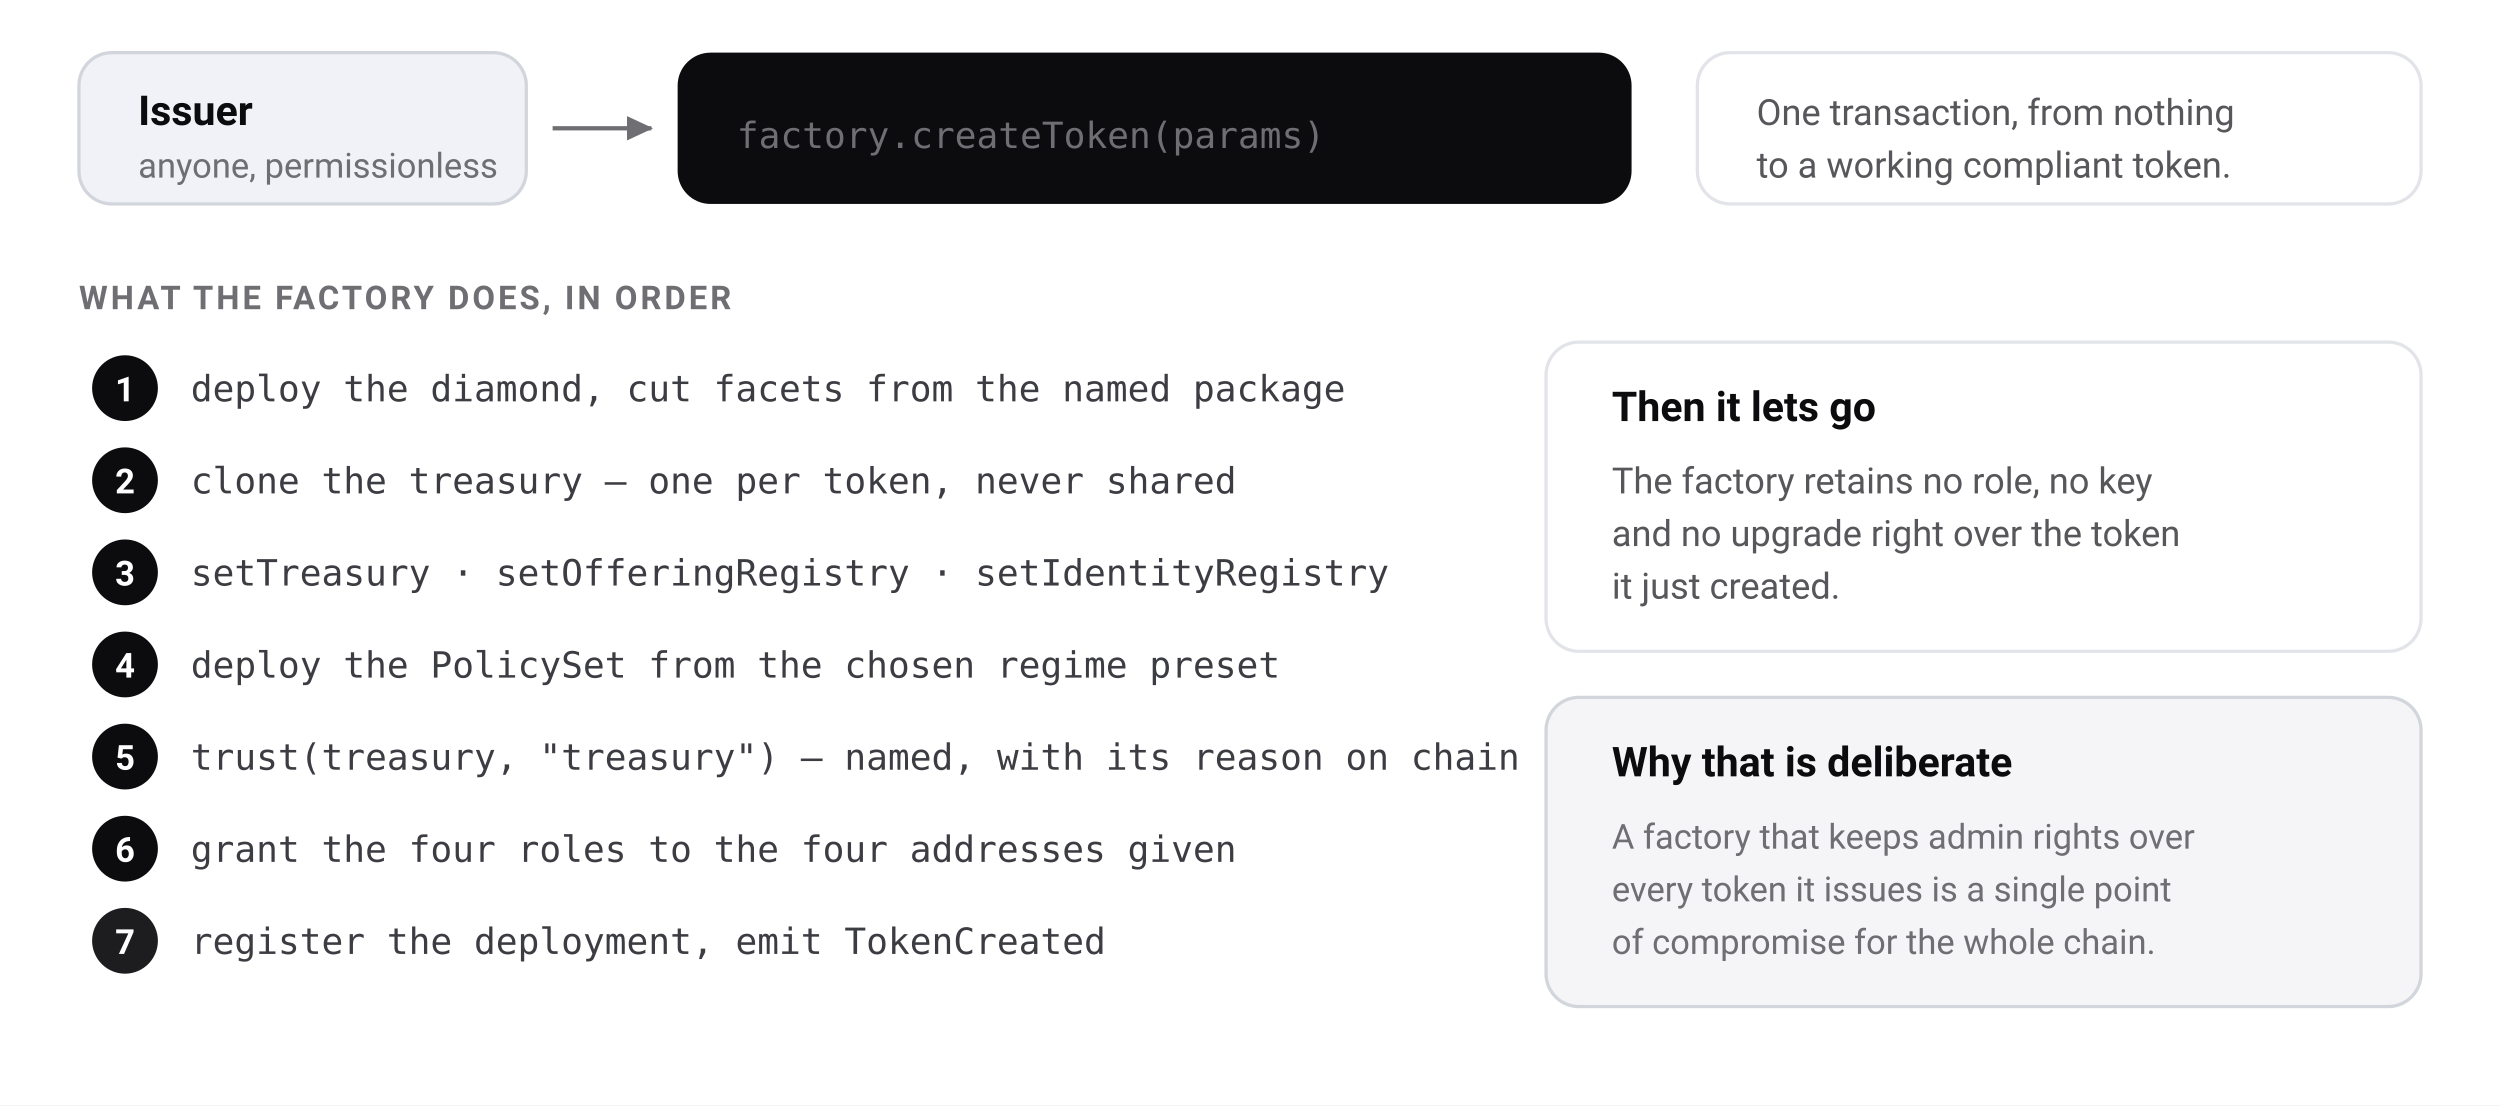
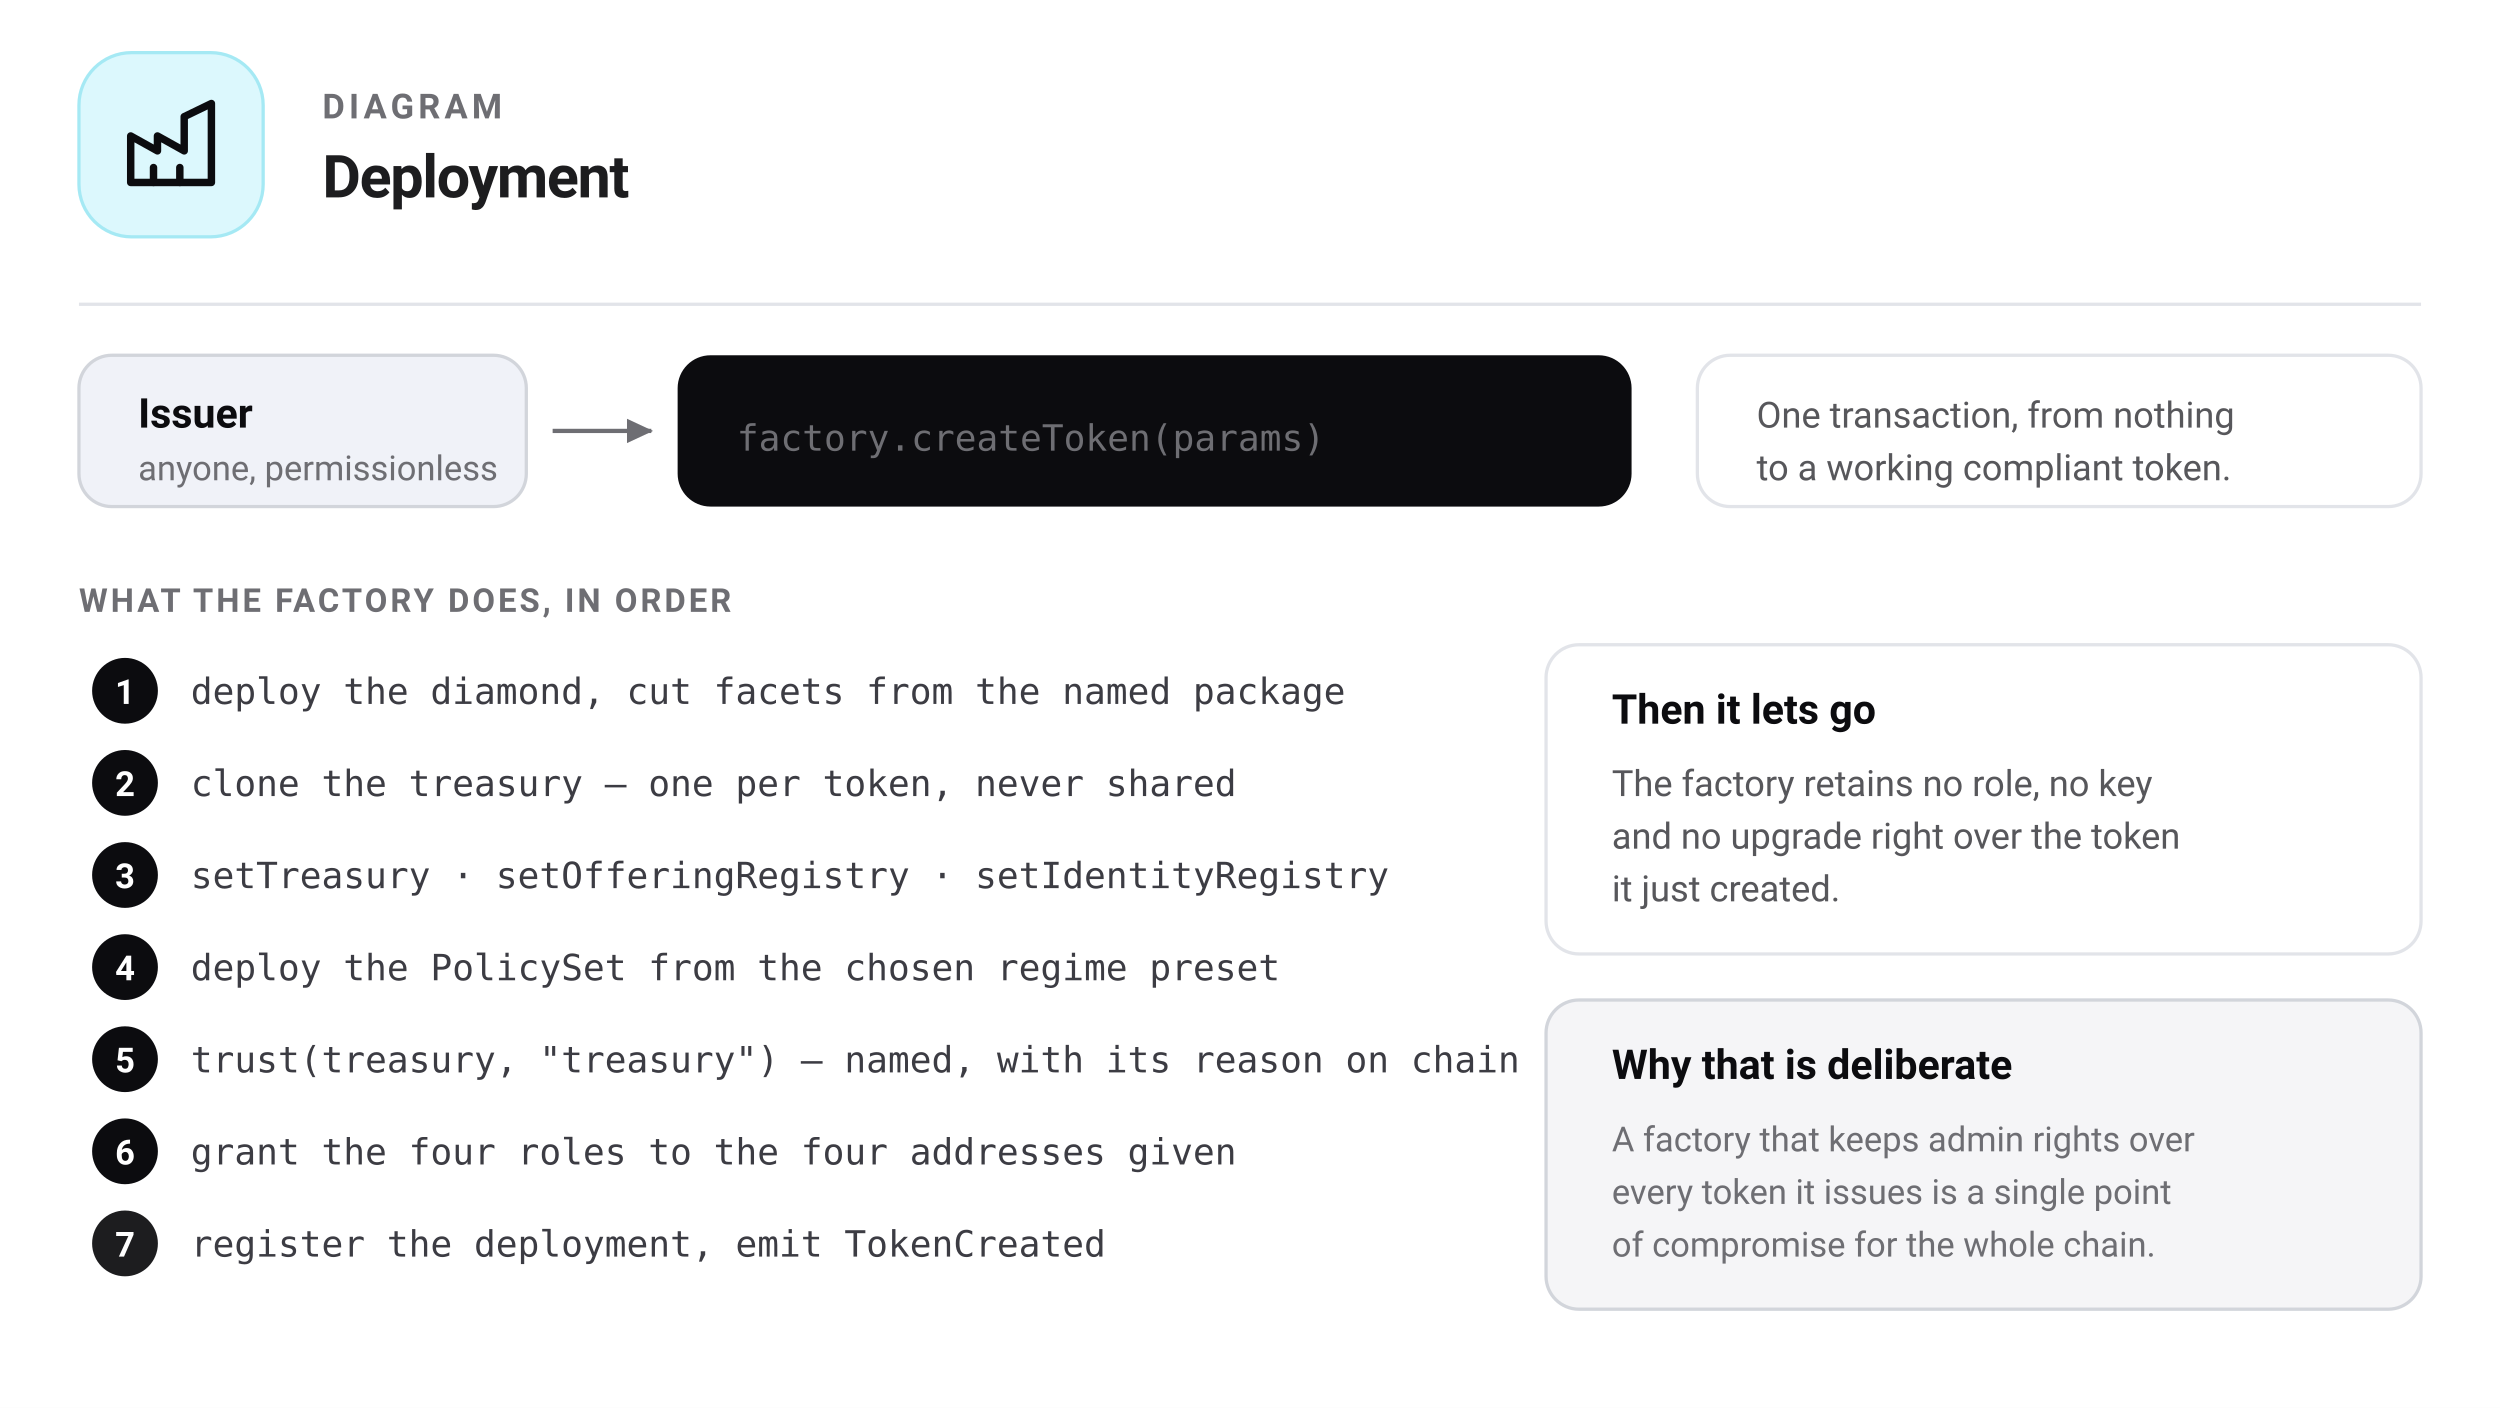
- <svg xmlns="http://www.w3.org/2000/svg" viewBox="0 0 760 336" width="760" height="336" class="d-dep">
+ <svg xmlns="http://www.w3.org/2000/svg" viewBox="0 0 760 428" width="760" height="428" class="d-dep">
  <style>
.d-dep text{font-family:-apple-system,BlinkMacSystemFont,"Segoe UI",Roboto,Helvetica,Arial,sans-serif;fill:#0C0C0F}
.d-dep .lbl{font-size:10px;font-weight:700;letter-spacing:.09em;fill:#6E6E73}
.d-dep .st{font-size:12.5px;font-weight:600}
.d-dep .sm{font-size:11px;fill:#57575B}
.d-dep .fa{font-size:10.5px;fill:#6E6E73}
.d-dep .mo{font-family:ui-monospace,SFMono-Regular,Menlo,monospace;font-size:11px;fill:#3C3C43}
.d-dep .mos{font-family:ui-monospace,SFMono-Regular,Menlo,monospace;font-size:10px;fill:#57575B}
.d-dep .i-st{fill:#FFFFFF}
.d-dep .i-sm{fill:#6E6E73}
.d-dep .num{font-size:10.5px;font-weight:700;fill:#FFFFFF}
+ 
+ .d-dep .hdt{font-size:18px;font-weight:700;letter-spacing:-.022em;fill:#1D1D1F}
+ .d-dep .hdk{font-size:10.5px;font-weight:700;letter-spacing:.12em;fill:#6E6E73}
+ .d-dep .ico{fill:none;stroke:#0C0C0F;stroke-width:1.7;stroke-linecap:round;stroke-linejoin:round}
</style>
  <defs>
    <marker id="ea" viewBox="0 0 8 8" refX="7" refY="4" markerWidth="6.5" markerHeight="6.5" orient="auto">
      <path d="M0 0.5 L7.5 4 L0 7.5 Z" fill="#6E6E73" />
    </marker>
  </defs>
-   <rect width="760" height="336" fill="#FFFFFF" />
-   <rect x="24" y="16" width="136" height="46" rx="10" fill="#F0F2F8" stroke="#D2D5DB" />
-   <text class="st" x="42" y="38">Issuer</text>
-   <text class="fa" x="42" y="54">anyone, permissionless</text>
-   <path d="M168 39 L198 39" stroke="#6E6E73" stroke-width="1.3" marker-end="url(#ea)" fill="none" />
-   <rect x="206" y="16" width="290" height="46" rx="10" fill="#0C0C0F" />
-   <text class="mo i-sm" x="224" y="45">factory.createToken(params)</text>
-   <rect x="516" y="16" width="220" height="46" rx="10" fill="#FFFFFF" stroke="#E2E4E9" />
-   <text class="sm" x="534" y="38">One transaction, from nothing</text>
-   <text class="sm" x="534" y="54">to a working compliant token.</text>
-   <text class="lbl" x="24" y="94">WHAT THE FACTORY DOES, IN ORDER</text>
-   <circle cx="38" cy="118" r="10" fill="#0C0C0F" />
-   <text class="num" x="35" y="122">1</text>
-   <text class="mo" x="58" y="122">deploy the diamond, cut facets from the named package</text>
-   <circle cx="38" cy="146" r="10" fill="#0C0C0F" />
-   <text class="num" x="35" y="150">2</text>
-   <text class="mo" x="58" y="150">clone the treasury — one per token, never shared</text>
-   <circle cx="38" cy="174" r="10" fill="#0C0C0F" />
-   <text class="num" x="35" y="178">3</text>
-   <text class="mo" x="58" y="178">setTreasury · setOfferingRegistry · setIdentityRegistry</text>
-   <circle cx="38" cy="202" r="10" fill="#0C0C0F" />
-   <text class="num" x="35" y="206">4</text>
-   <text class="mo" x="58" y="206">deploy the PolicySet from the chosen regime preset</text>
-   <circle cx="38" cy="230" r="10" fill="#0C0C0F" />
-   <text class="num" x="35" y="234">5</text>
-   <text class="mo" x="58" y="234">trust(treasury, "treasury") — named, with its reason on chain</text>
-   <circle cx="38" cy="258" r="10" fill="#0C0C0F" />
-   <text class="num" x="35" y="262">6</text>
-   <text class="mo" x="58" y="262">grant the four roles to the four addresses given</text>
-   <circle cx="38" cy="286" r="10" fill="#1D1D1F" />
-   <text class="num" x="35" y="290">7</text>
-   <text class="mo" x="58" y="290">register the deployment, emit TokenCreated</text>
-   <rect x="470" y="104" width="266" height="94" rx="10" fill="#FFFFFF" stroke="#E2E4E9" />
-   <text class="st" x="490" y="128">Then it lets go</text>
-   <text class="sm" x="490" y="150">The factory retains no role, no key</text>
-   <text class="sm" x="490" y="166">and no upgrade right over the token</text>
-   <text class="sm" x="490" y="182">it just created.</text>
-   <rect x="470" y="212" width="266" height="94" rx="10" fill="#F5F5F7" stroke="#D2D5DB" />
-   <text class="st" x="490" y="236">Why that is deliberate</text>
-   <text class="fa" x="490" y="258">A factory that keeps admin rights over</text>
-   <text class="fa" x="490" y="274">every token it issues is a single point</text>
-   <text class="fa" x="490" y="290">of compromise for the whole chain.</text>
+   <rect width="760" height="428" fill="#FFFFFF" />
+   <rect x="24" y="16" width="56" height="56" rx="16" fill="#22D3EE" fill-opacity="0.16" stroke="#A5E9F4" />
+   <g class="ico" transform="translate(36,28) scale(1.3333)">
+     <path d="M2.8 20.6V10l6.1 3.4V10l6.1 3.4V5.6l6.2-3v18Z" />
+     <path d="M8 20.6v-3.4" />
+     <path d="M14 20.6v-3.4" />
+   </g>
+   <text class="hdk" x="98" y="36">DIAGRAM</text>
+   <text class="hdt" x="98" y="60">Deployment</text>
+   <rect x="24" y="92" width="712.0" height="1" fill="#E2E4E9" />
+   <g transform="translate(0,92)">
+     <rect x="24" y="16" width="136" height="46" rx="10" fill="#F0F2F8" stroke="#D2D5DB" />
+     <text class="st" x="42" y="38">Issuer</text>
+     <text class="fa" x="42" y="54">anyone, permissionless</text>
+     <path d="M168 39 L198 39" stroke="#6E6E73" stroke-width="1.3" marker-end="url(#ea)" fill="none" />
+     <rect x="206" y="16" width="290" height="46" rx="10" fill="#0C0C0F" />
+     <text class="mo i-sm" x="224" y="45">factory.createToken(params)</text>
+     <rect x="516" y="16" width="220" height="46" rx="10" fill="#FFFFFF" stroke="#E2E4E9" />
+     <text class="sm" x="534" y="38">One transaction, from nothing</text>
+     <text class="sm" x="534" y="54">to a working compliant token.</text>
+     <text class="lbl" x="24" y="94">WHAT THE FACTORY DOES, IN ORDER</text>
+     <circle cx="38" cy="118" r="10" fill="#0C0C0F" />
+     <text class="num" x="35" y="122">1</text>
+     <text class="mo" x="58" y="122">deploy the diamond, cut facets from the named package</text>
+     <circle cx="38" cy="146" r="10" fill="#0C0C0F" />
+     <text class="num" x="35" y="150">2</text>
+     <text class="mo" x="58" y="150">clone the treasury — one per token, never shared</text>
+     <circle cx="38" cy="174" r="10" fill="#0C0C0F" />
+     <text class="num" x="35" y="178">3</text>
+     <text class="mo" x="58" y="178">setTreasury · setOfferingRegistry · setIdentityRegistry</text>
+     <circle cx="38" cy="202" r="10" fill="#0C0C0F" />
+     <text class="num" x="35" y="206">4</text>
+     <text class="mo" x="58" y="206">deploy the PolicySet from the chosen regime preset</text>
+     <circle cx="38" cy="230" r="10" fill="#0C0C0F" />
+     <text class="num" x="35" y="234">5</text>
+     <text class="mo" x="58" y="234">trust(treasury, "treasury") — named, with its reason on chain</text>
+     <circle cx="38" cy="258" r="10" fill="#0C0C0F" />
+     <text class="num" x="35" y="262">6</text>
+     <text class="mo" x="58" y="262">grant the four roles to the four addresses given</text>
+     <circle cx="38" cy="286" r="10" fill="#1D1D1F" />
+     <text class="num" x="35" y="290">7</text>
+     <text class="mo" x="58" y="290">register the deployment, emit TokenCreated</text>
+     <rect x="470" y="104" width="266" height="94" rx="10" fill="#FFFFFF" stroke="#E2E4E9" />
+     <text class="st" x="490" y="128">Then it lets go</text>
+     <text class="sm" x="490" y="150">The factory retains no role, no key</text>
+     <text class="sm" x="490" y="166">and no upgrade right over the token</text>
+     <text class="sm" x="490" y="182">it just created.</text>
+     <rect x="470" y="212" width="266" height="94" rx="10" fill="#F5F5F7" stroke="#D2D5DB" />
+     <text class="st" x="490" y="236">Why that is deliberate</text>
+     <text class="fa" x="490" y="258">A factory that keeps admin rights over</text>
+     <text class="fa" x="490" y="274">every token it issues is a single point</text>
+     <text class="fa" x="490" y="290">of compromise for the whole chain.</text>
+   </g>
</svg>
